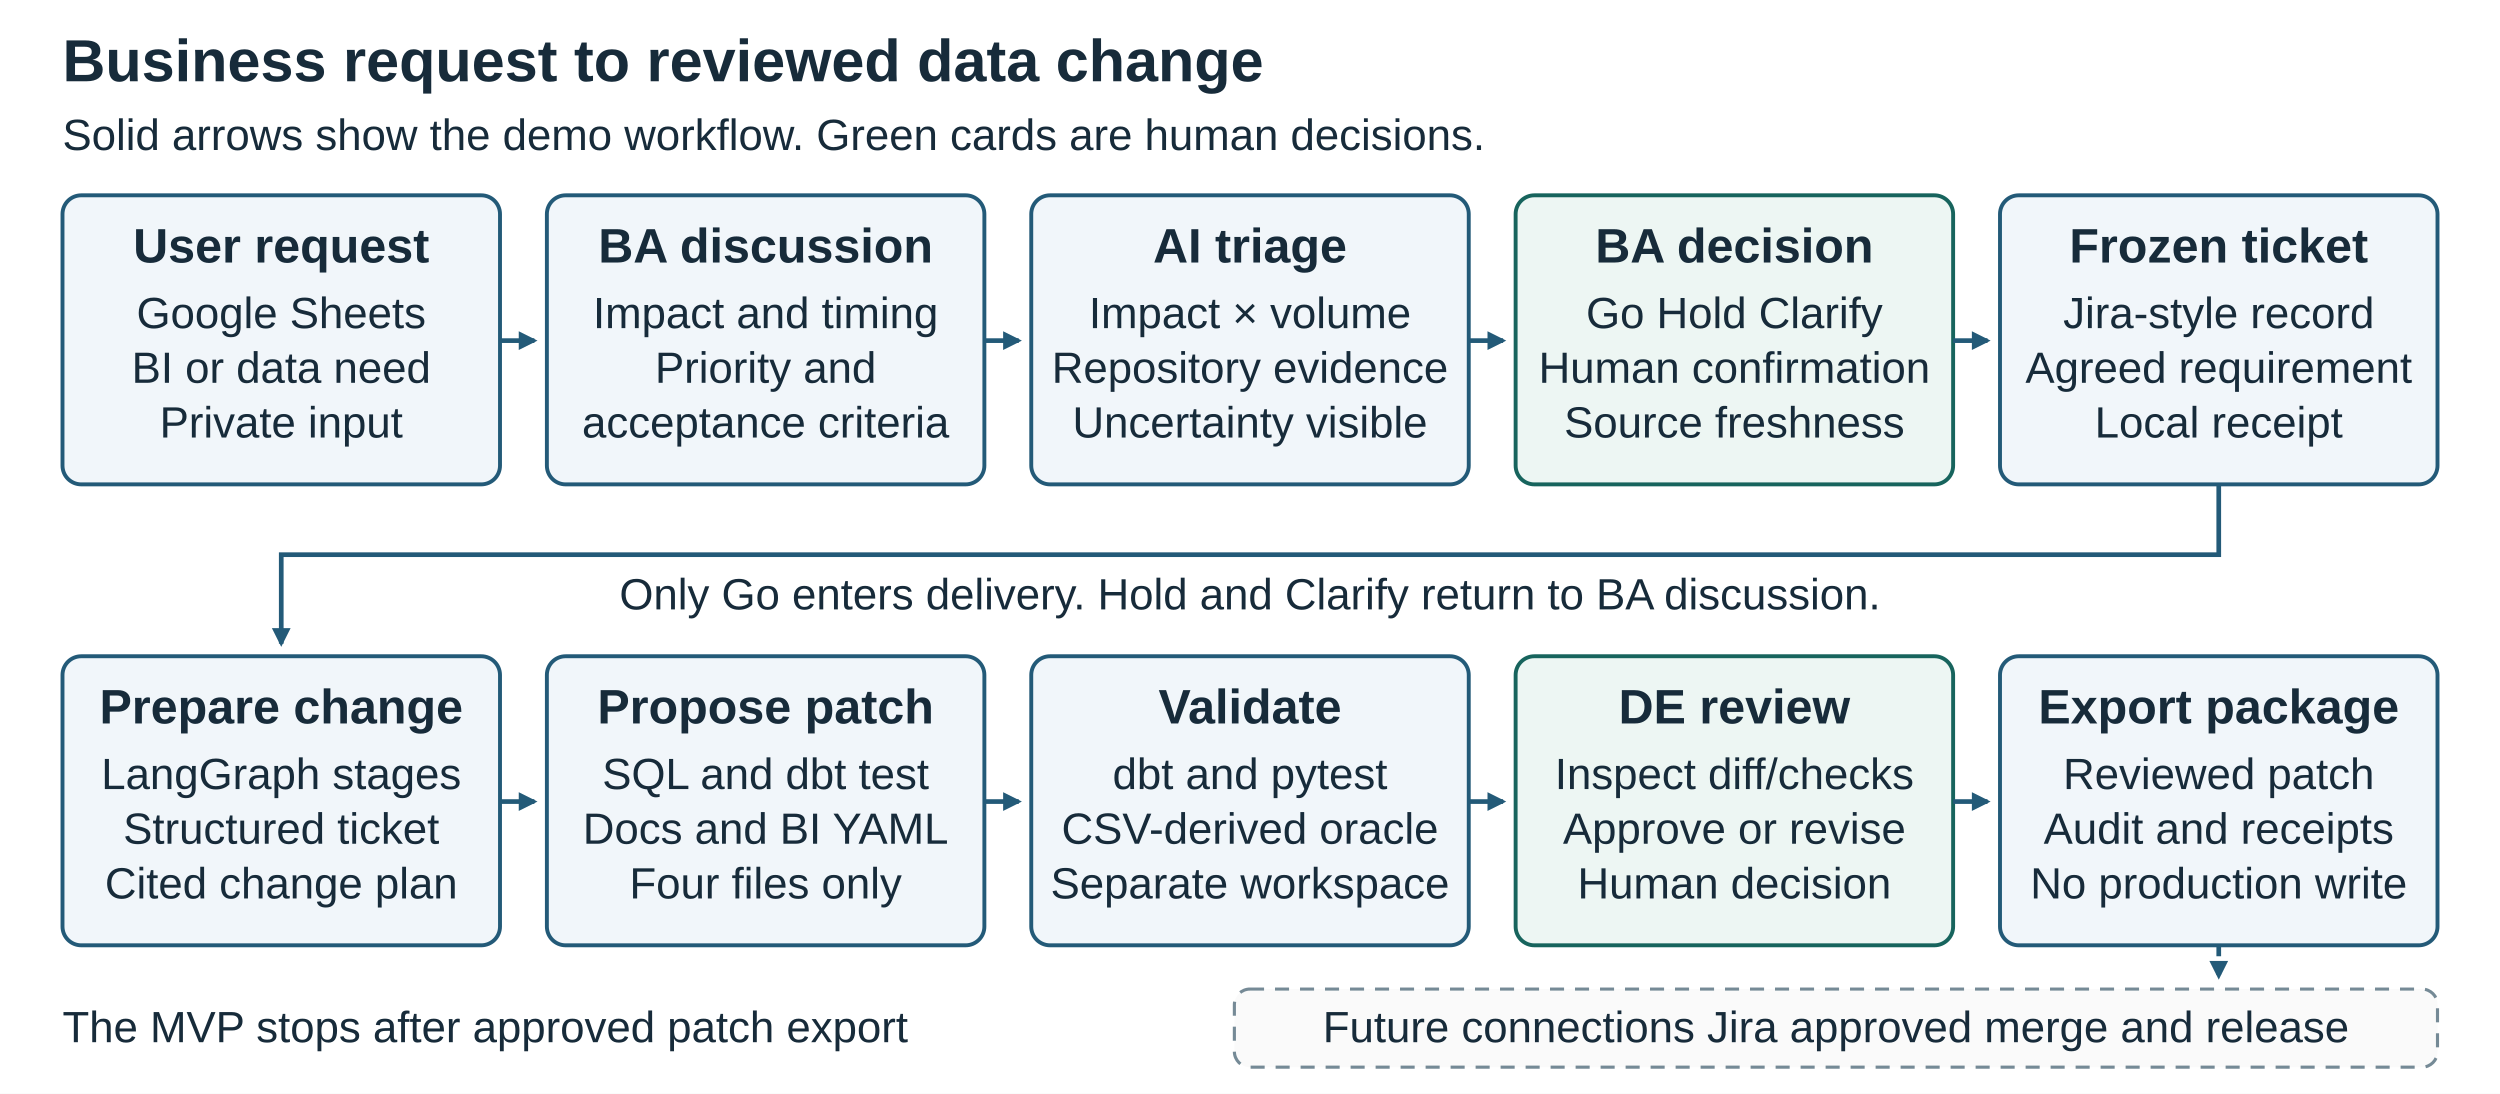
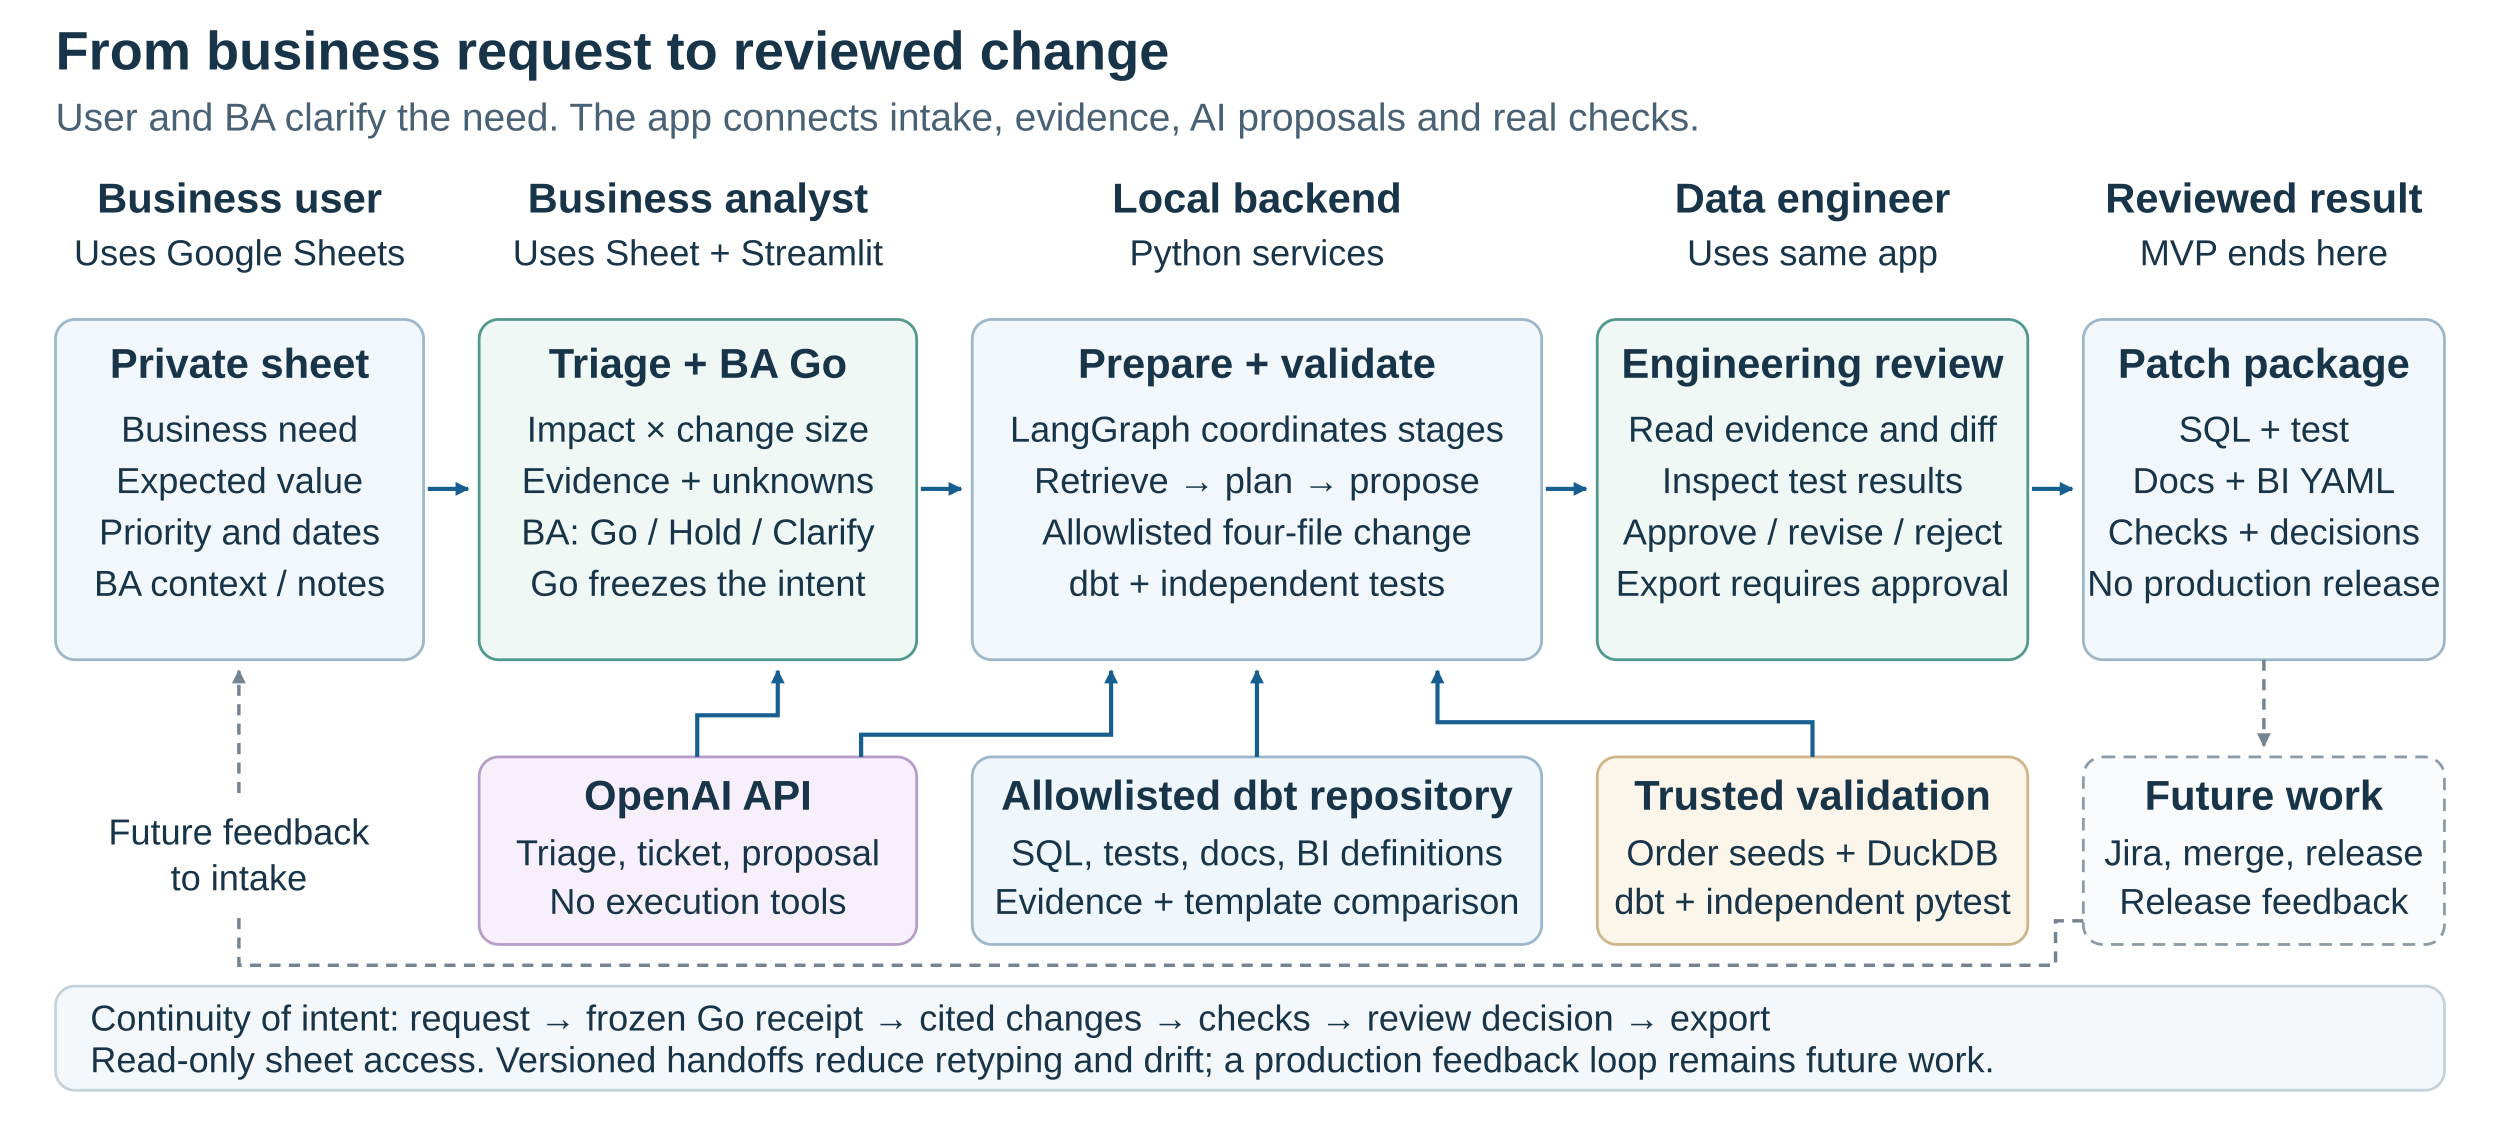
- <svg xmlns="http://www.w3.org/2000/svg" width="1600" height="700" viewBox="0 0 1600 700">
+ <svg xmlns="http://www.w3.org/2000/svg" width="1800" height="810" viewBox="0 0 1800 810">
  <defs>
-     <marker id="arrow" markerWidth="12" markerHeight="12" refX="10" refY="6" orient="auto" markerUnits="userSpaceOnUse">
-       <path d="M0 0 L12 6 L0 12Z" fill="#235A78" />
+     <marker id="a" markerWidth="10" markerHeight="10" refX="9" refY="5" orient="auto" markerUnits="userSpaceOnUse">
+       <path d="M0 0 L10 5 L0 10Z" fill="#185F91" />
    </marker>
-     <marker id="audit" markerWidth="10" markerHeight="10" refX="9" refY="5" orient="auto" markerUnits="userSpaceOnUse">
-       <path d="M0 0 L10 5 L0 10Z" fill="#758A96" />
+     <marker id="g" markerWidth="10" markerHeight="10" refX="9" refY="5" orient="auto" markerUnits="userSpaceOnUse">
+       <path d="M0 0 L10 5 L0 10Z" fill="#758493" />
    </marker>
  </defs>
-   <rect width="1600" height="700" fill="white" />
-   <style>text{font-family:'Segoe UI',Arial,sans-serif;fill:#172B3A}.title{font-size:38px;font-weight:700}.head{font-size:31px;font-weight:700}.body{font-size:28px}.note{font-size:28px}.arrow{stroke:#235A78;stroke-width:3;fill:none;marker-end:url(#arrow)}.audit{stroke:#758A96;stroke-width:2.5;fill:none;stroke-dasharray:8 7;marker-end:url(#audit)}</style>
-   <text x="40" y="52" class="title" text-anchor="start">Business request to reviewed data change</text>
-   <text x="40" y="96" class="note" text-anchor="start">Solid arrows show the demo workflow. Green cards are human decisions.</text>
-   <rect x="40" y="125" width="280" height="185" rx="12" fill="#F1F6FA" stroke="#235A78" stroke-width="2.5" />
-   <text x="180.0" y="168" class="head" text-anchor="middle">User request</text>
-   <text x="180.0" y="210" class="body" text-anchor="middle">Google Sheets</text>
-   <text x="180.0" y="245" class="body" text-anchor="middle">BI or data need</text>
-   <text x="180.0" y="280" class="body" text-anchor="middle">Private input</text>
-   <rect x="350" y="125" width="280" height="185" rx="12" fill="#F1F6FA" stroke="#235A78" stroke-width="2.5" />
-   <text x="490.0" y="168" class="head" text-anchor="middle">BA discussion</text>
-   <text x="490.0" y="210" class="body" text-anchor="middle">Impact and timing</text>
-   <text x="490.0" y="245" class="body" text-anchor="middle">Priority and</text>
-   <text x="490.0" y="280" class="body" text-anchor="middle">acceptance criteria</text>
-   <rect x="660" y="125" width="280" height="185" rx="12" fill="#F1F6FA" stroke="#235A78" stroke-width="2.5" />
-   <text x="800.0" y="168" class="head" text-anchor="middle">AI triage</text>
-   <text x="800.0" y="210" class="body" text-anchor="middle">Impact × volume</text>
-   <text x="800.0" y="245" class="body" text-anchor="middle">Repository evidence</text>
-   <text x="800.0" y="280" class="body" text-anchor="middle">Uncertainty visible</text>
-   <rect x="970" y="125" width="280" height="185" rx="12" fill="#EDF6F3" stroke="#17645D" stroke-width="2.5" />
-   <text x="1110.0" y="168" class="head" text-anchor="middle">BA decision</text>
-   <text x="1110.0" y="210" class="body" text-anchor="middle">Go  Hold  Clarify</text>
-   <text x="1110.0" y="245" class="body" text-anchor="middle">Human confirmation</text>
-   <text x="1110.0" y="280" class="body" text-anchor="middle">Source freshness</text>
-   <rect x="1280" y="125" width="280" height="185" rx="12" fill="#F1F6FA" stroke="#235A78" stroke-width="2.5" />
-   <text x="1420.0" y="168" class="head" text-anchor="middle">Frozen ticket</text>
-   <text x="1420.0" y="210" class="body" text-anchor="middle">Jira-style record</text>
-   <text x="1420.0" y="245" class="body" text-anchor="middle">Agreed requirement</text>
-   <text x="1420.0" y="280" class="body" text-anchor="middle">Local receipt</text>
-   <rect x="40" y="420" width="280" height="185" rx="12" fill="#F1F6FA" stroke="#235A78" stroke-width="2.5" />
-   <text x="180.0" y="463" class="head" text-anchor="middle">Prepare change</text>
-   <text x="180.0" y="505" class="body" text-anchor="middle">LangGraph stages</text>
-   <text x="180.0" y="540" class="body" text-anchor="middle">Structured ticket</text>
-   <text x="180.0" y="575" class="body" text-anchor="middle">Cited change plan</text>
-   <rect x="350" y="420" width="280" height="185" rx="12" fill="#F1F6FA" stroke="#235A78" stroke-width="2.5" />
-   <text x="490.0" y="463" class="head" text-anchor="middle">Propose patch</text>
-   <text x="490.0" y="505" class="body" text-anchor="middle">SQL and dbt test</text>
-   <text x="490.0" y="540" class="body" text-anchor="middle">Docs and BI YAML</text>
-   <text x="490.0" y="575" class="body" text-anchor="middle">Four files only</text>
-   <rect x="660" y="420" width="280" height="185" rx="12" fill="#F1F6FA" stroke="#235A78" stroke-width="2.5" />
-   <text x="800.0" y="463" class="head" text-anchor="middle">Validate</text>
-   <text x="800.0" y="505" class="body" text-anchor="middle">dbt and pytest</text>
-   <text x="800.0" y="540" class="body" text-anchor="middle">CSV-derived oracle</text>
-   <text x="800.0" y="575" class="body" text-anchor="middle">Separate workspace</text>
-   <rect x="970" y="420" width="280" height="185" rx="12" fill="#EDF6F3" stroke="#17645D" stroke-width="2.5" />
-   <text x="1110.0" y="463" class="head" text-anchor="middle">DE review</text>
-   <text x="1110.0" y="505" class="body" text-anchor="middle">Inspect diff/checks</text>
-   <text x="1110.0" y="540" class="body" text-anchor="middle">Approve or revise</text>
-   <text x="1110.0" y="575" class="body" text-anchor="middle">Human decision</text>
-   <rect x="1280" y="420" width="280" height="185" rx="12" fill="#F1F6FA" stroke="#235A78" stroke-width="2.5" />
-   <text x="1420.0" y="463" class="head" text-anchor="middle">Export package</text>
-   <text x="1420.0" y="505" class="body" text-anchor="middle">Reviewed patch</text>
-   <text x="1420.0" y="540" class="body" text-anchor="middle">Audit and receipts</text>
-   <text x="1420.0" y="575" class="body" text-anchor="middle">No production write</text>
-   <path d="M 320 218 H 342" class="arrow" />
-   <path d="M 320 513 H 342" class="arrow" />
-   <path d="M 630 218 H 652" class="arrow" />
-   <path d="M 630 513 H 652" class="arrow" />
-   <path d="M 940 218 H 962" class="arrow" />
-   <path d="M 940 513 H 962" class="arrow" />
-   <path d="M 1250 218 H 1272" class="arrow" />
-   <path d="M 1250 513 H 1272" class="arrow" />
-   <path d="M 1420 310 V 355 H 180 V 412" class="arrow" />
-   <text x="800" y="390" class="note" text-anchor="middle">Only Go enters delivery. Hold and Clarify return to BA discussion.</text>
-   <rect x="790" y="633" width="770" height="50" rx="10" fill="#FAFAFA" stroke="#758A96" stroke-width="2" stroke-dasharray="9 7" />
-   <path d="M1420 605 V625" class="arrow" stroke-dasharray="7 5" />
-   <text x="1175" y="667" class="note" text-anchor="middle">Future connections   Jira   approved merge and release</text>
-   <text x="40" y="667" class="note" text-anchor="start">The MVP stops after approved patch export</text>
+   <rect width="1800" height="810" fill="white" />
+   <style>text{font-family:'Segoe UI',Arial,sans-serif;fill:#173449}.title{font-size:39px;font-weight:700}.subtitle{font-size:28px;fill:#496174}.head{font-size:30px;font-weight:700}.body{font-size:28px}.small{font-size:26px}.note{font-size:26px;fill:#496174}.arrow{stroke:#185F91;stroke-width:3;fill:none;marker-end:url(#a)}.future{stroke:#758493;stroke-width:2.5;fill:none;stroke-dasharray:8 6;marker-end:url(#g)}</style>
+   <text x="40" y="50" class="title" text-anchor="start">From business request to reviewed change</text>
+   <text x="40" y="94" class="subtitle" text-anchor="start">User and BA clarify the need. The app connects intake, evidence, AI proposals and real checks.</text>
+   <text x="172.5" y="153" class="head" text-anchor="middle">Business user</text>
+   <text x="172.5" y="191" class="small" text-anchor="middle">Uses Google Sheets</text>
+   <text x="502.5" y="153" class="head" text-anchor="middle">Business analyst</text>
+   <text x="502.5" y="191" class="small" text-anchor="middle">Uses Sheet + Streamlit</text>
+   <text x="905.0" y="153" class="head" text-anchor="middle">Local backend</text>
+   <text x="905.0" y="191" class="small" text-anchor="middle">Python services</text>
+   <text x="1305.0" y="153" class="head" text-anchor="middle">Data engineer</text>
+   <text x="1305.0" y="191" class="small" text-anchor="middle">Uses same app</text>
+   <text x="1630.0" y="153" class="head" text-anchor="middle">Reviewed result</text>
+   <text x="1630.0" y="191" class="small" text-anchor="middle">MVP ends here</text>
+   <rect x="40" y="230" width="265" height="245" rx="14" fill="#F2F7FB" stroke="#9DB7CA" stroke-width="2" />
+   <text x="172.5" y="272" class="head" text-anchor="middle">Private sheet</text>
+   <text x="172.5" y="318" class="small" text-anchor="middle">Business need</text>
+   <text x="172.5" y="355" class="small" text-anchor="middle">Expected value</text>
+   <text x="172.5" y="392" class="small" text-anchor="middle">Priority and dates</text>
+   <text x="172.5" y="429" class="small" text-anchor="middle">BA context / notes</text>
+   <rect x="345" y="230" width="315" height="245" rx="14" fill="#EFF8F5" stroke="#51988D" stroke-width="2" />
+   <text x="502.5" y="272" class="head" text-anchor="middle">Triage + BA Go</text>
+   <text x="502.5" y="318" class="small" text-anchor="middle">Impact × change size</text>
+   <text x="502.5" y="355" class="small" text-anchor="middle">Evidence + unknowns</text>
+   <text x="502.5" y="392" class="small" text-anchor="middle">BA: Go / Hold / Clarify</text>
+   <text x="502.5" y="429" class="small" text-anchor="middle">Go freezes the intent</text>
+   <rect x="700" y="230" width="410" height="245" rx="14" fill="#F2F7FB" stroke="#9DB7CA" stroke-width="2" />
+   <text x="905.0" y="272" class="head" text-anchor="middle">Prepare + validate</text>
+   <text x="905.0" y="318" class="small" text-anchor="middle">LangGraph coordinates stages</text>
+   <text x="905.0" y="355" class="small" text-anchor="middle">Retrieve → plan → propose</text>
+   <text x="905.0" y="392" class="small" text-anchor="middle">Allowlisted four-file change</text>
+   <text x="905.0" y="429" class="small" text-anchor="middle">dbt + independent tests</text>
+   <rect x="1150" y="230" width="310" height="245" rx="14" fill="#EFF8F5" stroke="#51988D" stroke-width="2" />
+   <text x="1305.0" y="272" class="head" text-anchor="middle">Engineering review</text>
+   <text x="1305.0" y="318" class="small" text-anchor="middle">Read evidence and diff</text>
+   <text x="1305.0" y="355" class="small" text-anchor="middle">Inspect test results</text>
+   <text x="1305.0" y="392" class="small" text-anchor="middle">Approve / revise / reject</text>
+   <text x="1305.0" y="429" class="small" text-anchor="middle">Export requires approval</text>
+   <rect x="1500" y="230" width="260" height="245" rx="14" fill="#F2F7FB" stroke="#9DB7CA" stroke-width="2" />
+   <text x="1630.0" y="272" class="head" text-anchor="middle">Patch package</text>
+   <text x="1630.0" y="318" class="small" text-anchor="middle">SQL + test</text>
+   <text x="1630.0" y="355" class="small" text-anchor="middle">Docs + BI YAML</text>
+   <text x="1630.0" y="392" class="small" text-anchor="middle">Checks + decisions</text>
+   <text x="1630.0" y="429" class="small" text-anchor="middle">No production release</text>
+   <path d="M308 352 H337" class="arrow" />
+   <path d="M663 352 H692" class="arrow" />
+   <path d="M1113 352 H1142" class="arrow" />
+   <path d="M1463 352 H1492" class="arrow" />
+   <rect x="345" y="545" width="315" height="135" rx="14" fill="#F7F0FC" stroke="#B69DC9" stroke-width="2" />
+   <text x="502.5" y="583" class="head" text-anchor="middle">OpenAI API</text>
+   <text x="502.5" y="623" class="small" text-anchor="middle">Triage, ticket, proposal</text>
+   <text x="502.5" y="658" class="small" text-anchor="middle">No execution tools</text>
+   <rect x="700" y="545" width="410" height="135" rx="14" fill="#EFF7FC" stroke="#9DB7CA" stroke-width="2" />
+   <text x="905" y="583" class="head" text-anchor="middle">Allowlisted dbt repository</text>
+   <text x="905" y="623" class="small" text-anchor="middle">SQL, tests, docs, BI definitions</text>
+   <text x="905" y="658" class="small" text-anchor="middle">Evidence + template comparison</text>
+   <rect x="1150" y="545" width="310" height="135" rx="14" fill="#FBF5EA" stroke="#CFB58A" stroke-width="2" />
+   <text x="1305" y="583" class="head" text-anchor="middle">Trusted validation</text>
+   <text x="1305" y="623" class="small" text-anchor="middle">Order seeds + DuckDB</text>
+   <text x="1305" y="658" class="small" text-anchor="middle">dbt + independent pytest</text>
+   <path d="M502 545 V515 H560 V483" class="arrow" />
+   <path d="M620 545 V529 H800 V483" class="arrow" />
+   <path d="M905 545 V483" class="arrow" />
+   <path d="M1305 545 V520 H1035 V483" class="arrow" />
+   <rect x="1500" y="545" width="260" height="135" rx="14" fill="#FAFBFC" stroke="#8C9BA8" stroke-width="2" stroke-dasharray="9 6" />
+   <text x="1630" y="583" class="head" text-anchor="middle">Future work</text>
+   <text x="1630" y="623" class="small" text-anchor="middle">Jira, merge, release</text>
+   <text x="1630" y="658" class="small" text-anchor="middle">Release feedback</text>
+   <path d="M1630 475 V537" class="future" />
+   <path d="M1500 663 H1480 V695 H172 V483" class="future" />
+   <rect x="55" y="577" width="235" height="79" rx="14" fill="#FFFFFF" stroke="#FFFFFF" stroke-width="2" />
+   <text x="172" y="608" class="small" text-anchor="middle">Future feedback</text>
+   <text x="172" y="641" class="small" text-anchor="middle">to intake</text>
+   <rect x="40" y="710" width="1720" height="75" rx="14" fill="#F5F8FA" stroke="#C5D2DB" stroke-width="2" />
+   <text x="65" y="742" class="small" text-anchor="start">Continuity of intent: request → frozen Go receipt → cited changes → checks → review decision → export</text>
+   <text x="65" y="772" class="small" text-anchor="start">Read-only sheet access. Versioned handoffs reduce retyping and drift; a production feedback loop remains future work.</text>
</svg>
